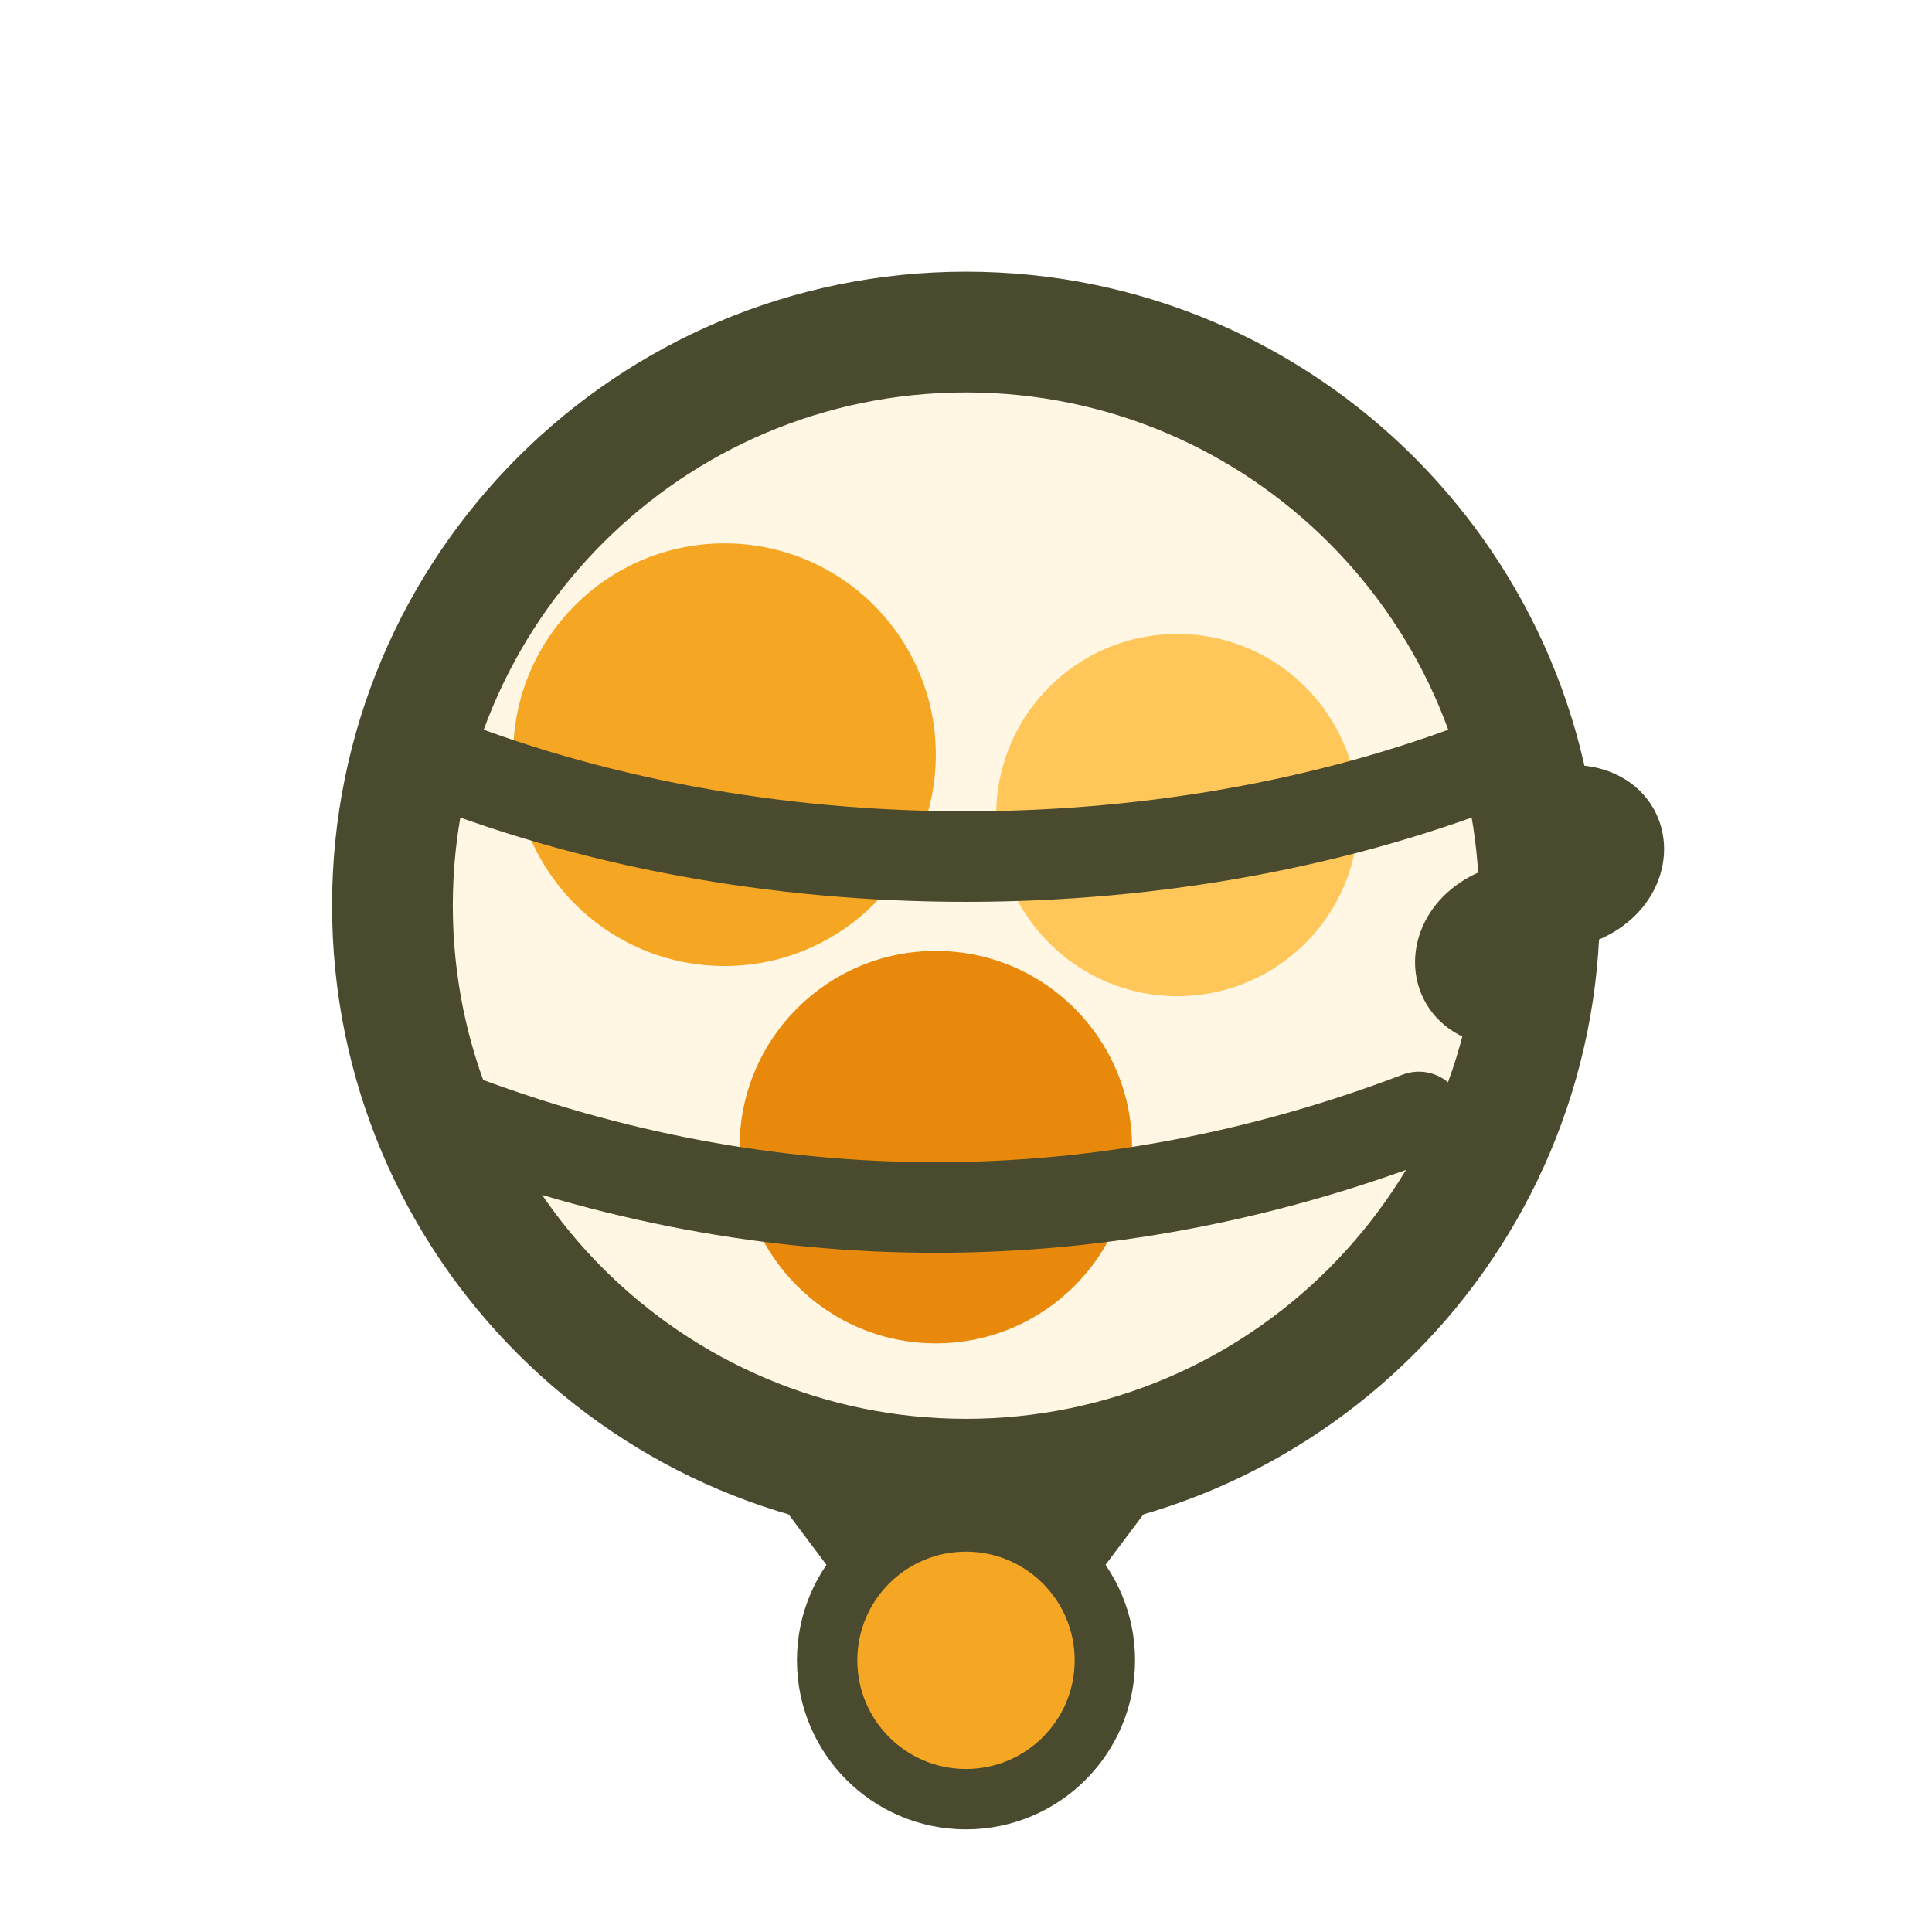
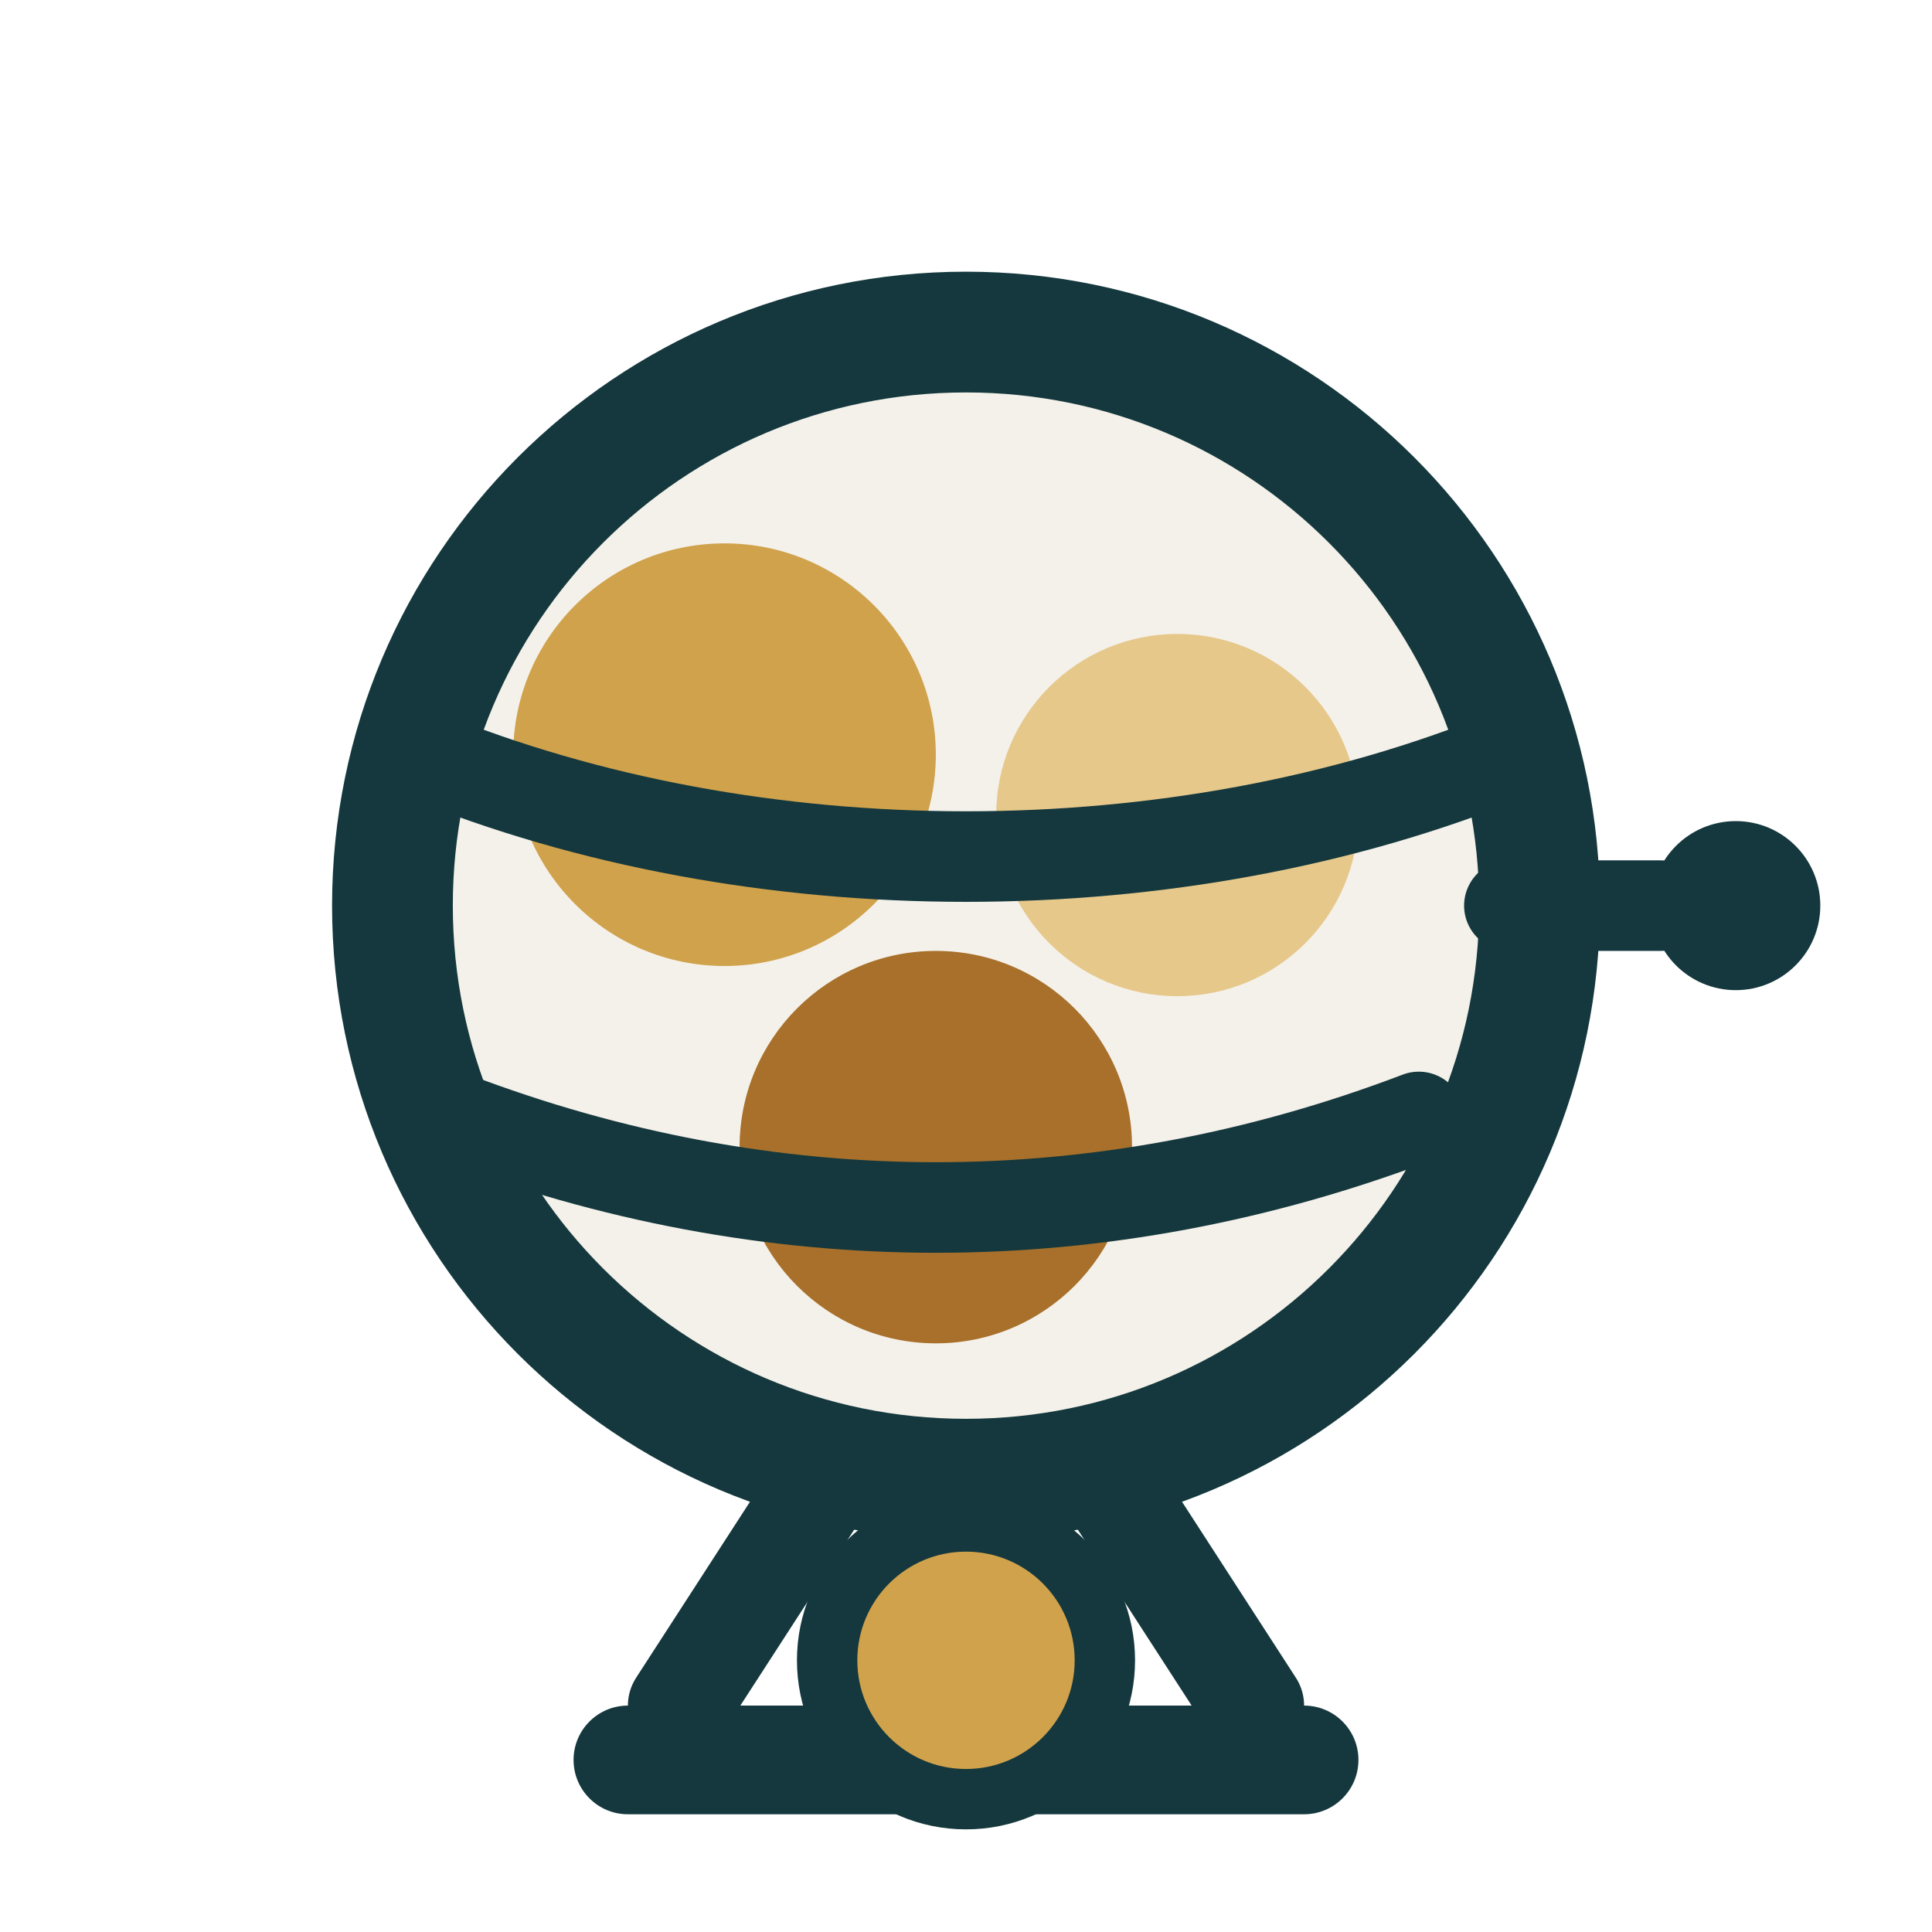
<svg xmlns="http://www.w3.org/2000/svg" viewBox="0 0 64 64" role="img" aria-label="Tómbola de rifas">
  <style>
    /* Animación en CSS y no en SMIL: así también corre dentro de &lt;img&gt; y de la pestaña. */
    .tomb { transform-origin: 32px 30px; animation: mecer 3.2s ease-in-out infinite; }
    .bola { transform-box: fill-box; transform-origin: center; animation: brincar 1.6s ease-in-out infinite; }
    .b2 { animation-delay: -0.35s; }
    .b3 { animation-delay: -0.7s; }
    .b4 { animation-delay: -1.05s; }
    .b5 { animation-delay: -1.4s; }
    .premio { transform-box: fill-box; transform-origin: center; animation: caer 3.2s ease-in-out infinite; }

    @keyframes mecer {
      0%, 100% { transform: rotate(-7deg); }
      50% { transform: rotate(7deg); }
    }
    @keyframes brincar {
      0%, 100% { transform: translateY(0) scale(1); }
      50% { transform: translateY(-2.2px) scale(1.06); }
    }
    /* La bola premiada sale por la boquilla, cae y vuelve a esconderse. */
    @keyframes caer {
      0%, 55% { transform: translateY(-6px) scale(0.5); opacity: 0; }
      70% { transform: translateY(0) scale(1); opacity: 1; }
      92% { transform: translateY(9px) scale(1); opacity: 1; }
      100% { transform: translateY(13px) scale(0.9); opacity: 0; }
    }
    @media (prefers-reduced-motion: reduce) {
      .tomb, .bola, .premio { animation: none; }
      .premio { opacity: 1; }
    }
  </style>
  <defs>
    <clipPath id="dentro">
-       <circle cx="32" cy="30" r="19" />
+       <circle cx="32" cy="30" r="16.5" />
    </clipPath>
  </defs>
-   <path d="M26 50h12l-6 8z" fill="#4a4a2e" />
-   <rect x="28.5" y="47" width="7" height="4" rx="1.4" fill="#4a4a2e" />
+   <g stroke="#14383d" stroke-width="3.4" stroke-linecap="round">
+     <path d="M28 48l-5.5 8.5" />
+     <path d="M36 48l5.5 8.5" />
+   </g>
+   <rect x="19" y="56.5" width="26" height="3.6" rx="1.8" fill="#14383d" />
+   <rect x="28.5" y="46" width="7" height="4.5" rx="1.4" fill="#14383d" />
  <g class="tomb">
-     <circle cx="32" cy="30" r="19" fill="#fff6e4" />
+     <circle cx="32" cy="30" r="19" fill="#f4f1ea" />
    <g clip-path="url(#dentro)">
-       <circle class="bola b1" cx="24" cy="25" r="7" fill="#f5a623" />
-       <circle class="bola b2" cx="39" cy="27" r="6" fill="#ffc65a" />
-       <circle class="bola b3" cx="31" cy="38" r="6.5" fill="#e8890b" />
+       <circle class="bola b1" cx="24" cy="25" r="7" fill="#d0a24c" />
+       <circle class="bola b2" cx="39" cy="27" r="6" fill="#e6c88b" />
+       <circle class="bola b3" cx="31" cy="38" r="6.5" fill="#a8702a" />
    </g>
-     <g fill="none" stroke="#4a4a2e" stroke-width="3" stroke-linecap="round">
+     <g fill="none" stroke="#14383d" stroke-width="3" stroke-linecap="round">
      <path d="M14 25c11 4.5 25 4.5 36 0" />
      <path d="M15 37c10.5 4 21.5 4 32 0" />
    </g>
-     <circle cx="32" cy="30" r="19" fill="none" stroke="#4a4a2e" stroke-width="4" />
-     <path d="M51 27c3.5-1 3.5 3 0 3s-3.5 4 0 3" fill="none" stroke="#4a4a2e" stroke-width="3" stroke-linecap="round" />
+     <circle cx="32" cy="30" r="19" fill="none" stroke="#14383d" stroke-width="4" />
+     <path d="M50 30h5" fill="none" stroke="#14383d" stroke-width="3" stroke-linecap="round" />
+     <circle cx="57.5" cy="30" r="2.8" fill="#14383d" />
  </g>
-   <circle class="premio" cx="32" cy="55" r="4.6" fill="#f5a623" stroke="#4a4a2e" stroke-width="2" />
+   <circle class="premio" cx="32" cy="55" r="4.6" fill="#d0a24c" stroke="#14383d" stroke-width="2" />
</svg>
